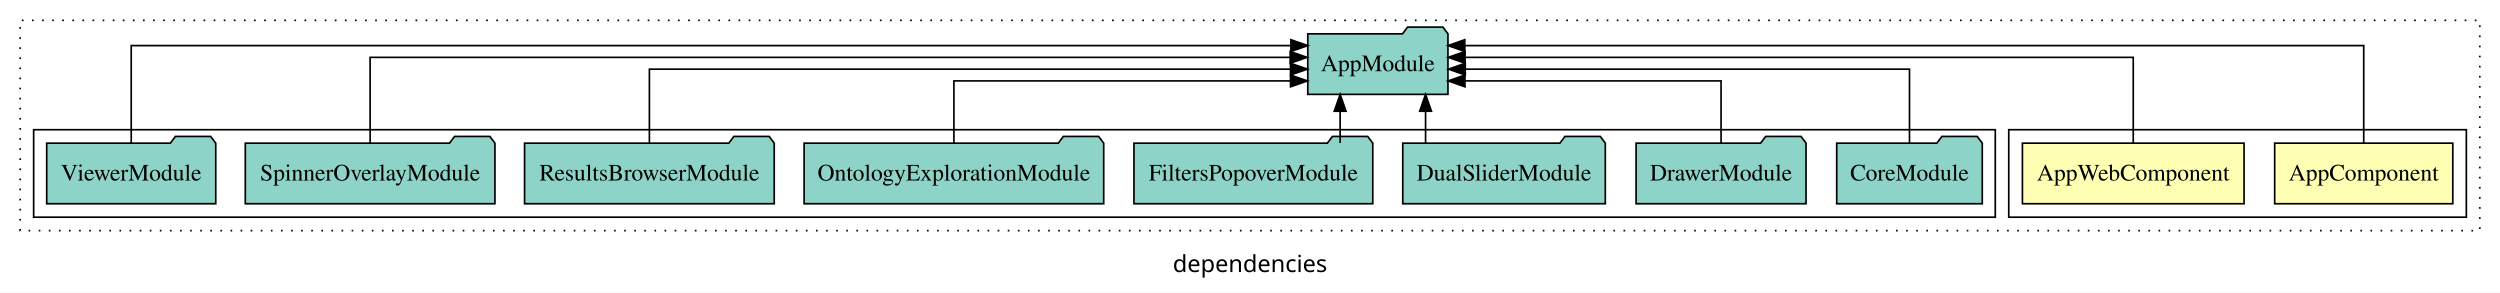
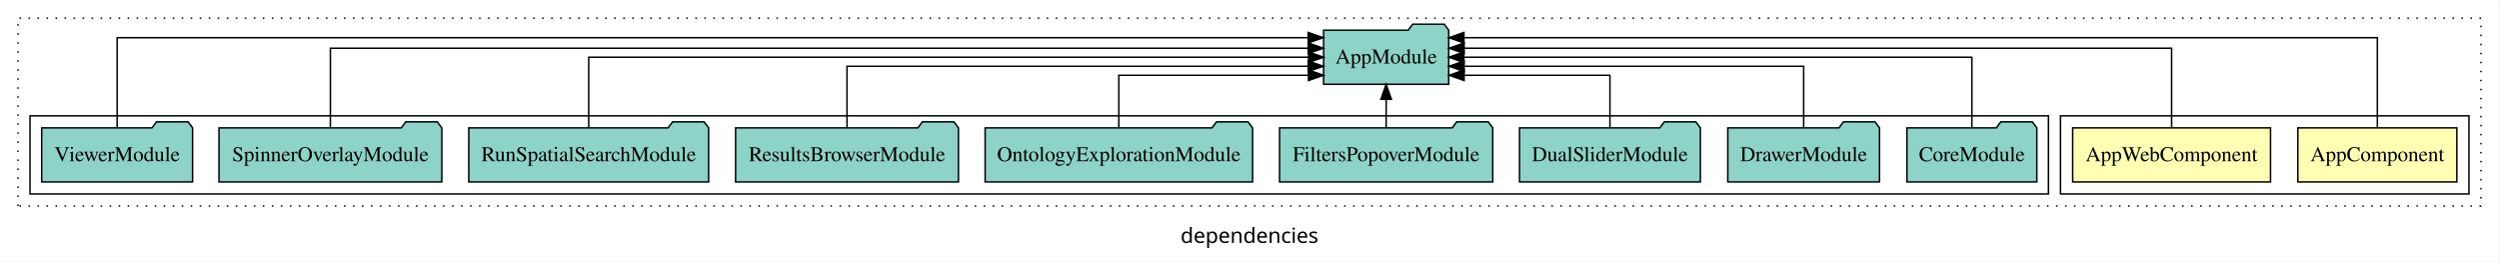
- <svg xmlns="http://www.w3.org/2000/svg" width="1486pt" height="174pt" viewBox="0.00 0.00 1486.00 173.80">
+ <svg xmlns="http://www.w3.org/2000/svg" width="1664pt" height="174pt" viewBox="0.00 0.00 1664.00 173.80">
  <g id="graph0" class="graph" transform="scale(1 1) rotate(0) translate(4 169.8)">
-     <polygon fill="white" stroke="transparent" points="-4,4 -4,-169.8 1482,-169.8 1482,4 -4,4" />
-     <text text-anchor="middle" x="739" y="-8.2" font-family="sans-serif" font-size="14.00">dependencies</text>
+     <polygon fill="white" stroke="transparent" points="-4,4 -4,-169.8 1660,-169.8 1660,4 -4,4" />
+     <text text-anchor="middle" x="828" y="-8.2" font-family="sans-serif" font-size="14.00">dependencies</text>
    <g id="clust1" class="cluster">
-       <polygon fill="none" stroke="black" stroke-dasharray="1,5" points="8,-32.8 8,-157.8 1470,-157.8 1470,-32.8 8,-32.8" />
+       <polygon fill="none" stroke="black" stroke-dasharray="1,5" points="8,-32.8 8,-157.8 1648,-157.8 1648,-32.8 8,-32.8" />
    </g>
    <g id="clust2" class="cluster">
-       <polygon fill="none" stroke="black" points="1190,-40.8 1190,-92.8 1462,-92.8 1462,-40.8 1190,-40.8" />
+       <polygon fill="none" stroke="black" points="1368,-40.8 1368,-92.8 1640,-92.8 1640,-40.8 1368,-40.8" />
    </g>
    <g id="clust5" class="cluster">
-       <polygon fill="none" stroke="black" points="16,-40.8 16,-92.8 1182,-92.8 1182,-40.8 16,-40.8" />
+       <polygon fill="none" stroke="black" points="16,-40.8 16,-92.8 1360,-92.8 1360,-40.8 16,-40.8" />
    </g>
    <g id="node1" class="node">
-       <polygon fill="#ffffb3" stroke="black" points="1453.94,-84.8 1348.06,-84.8 1348.06,-48.8 1453.94,-48.8 1453.94,-84.8" />
-       <text text-anchor="middle" x="1401" y="-62.6" font-family="Times,serif" font-size="14.00">AppComponent</text>
+       <polygon fill="#ffffb3" stroke="black" points="1631.94,-84.8 1526.06,-84.8 1526.06,-48.8 1631.94,-48.8 1631.94,-84.8" />
+       <text text-anchor="middle" x="1579" y="-62.6" font-family="Times,serif" font-size="14.00">AppComponent</text>
    </g>
    <g id="node3" class="node">
-       <polygon fill="#8dd3c7" stroke="black" points="856.66,-149.8 853.66,-153.8 832.66,-153.8 829.66,-149.8 773.34,-149.8 773.34,-113.8 856.66,-113.8 856.66,-149.8" />
-       <text text-anchor="middle" x="815" y="-127.6" font-family="Times,serif" font-size="14.00">AppModule</text>
+       <polygon fill="#8dd3c7" stroke="black" points="960.66,-149.8 957.66,-153.8 936.66,-153.8 933.66,-149.8 877.34,-149.8 877.34,-113.8 960.66,-113.8 960.66,-149.8" />
+       <text text-anchor="middle" x="919" y="-127.6" font-family="Times,serif" font-size="14.00">AppModule</text>
    </g>
    <g id="edge1" class="edge">
-       <path fill="none" stroke="black" d="M1401,-84.81C1401,-107.29 1401,-142.8 1401,-142.8 1401,-142.8 866.67,-142.8 866.67,-142.8" />
-       <polygon fill="black" stroke="black" points="866.67,-139.3 856.67,-142.8 866.67,-146.3 866.67,-139.3" />
+       <path fill="none" stroke="black" d="M1579,-84.89C1579,-107.93 1579,-144.8 1579,-144.8 1579,-144.8 970.79,-144.8 970.79,-144.8" />
+       <polygon fill="black" stroke="black" points="970.79,-141.3 960.79,-144.8 970.79,-148.3 970.79,-141.3" />
    </g>
    <g id="node2" class="node">
-       <polygon fill="#ffffb3" stroke="black" points="1329.87,-84.8 1198.13,-84.8 1198.13,-48.8 1329.87,-48.8 1329.87,-84.8" />
-       <text text-anchor="middle" x="1264" y="-62.6" font-family="Times,serif" font-size="14.00">AppWebComponent</text>
+       <polygon fill="#ffffb3" stroke="black" points="1507.87,-84.8 1376.13,-84.8 1376.13,-48.8 1507.87,-48.8 1507.87,-84.8" />
+       <text text-anchor="middle" x="1442" y="-62.6" font-family="Times,serif" font-size="14.00">AppWebComponent</text>
    </g>
    <g id="edge2" class="edge">
-       <path fill="none" stroke="black" d="M1264,-84.93C1264,-105.37 1264,-135.8 1264,-135.8 1264,-135.8 866.84,-135.8 866.84,-135.8" />
-       <polygon fill="black" stroke="black" points="866.84,-132.3 856.84,-135.8 866.84,-139.3 866.84,-132.3" />
+       <path fill="none" stroke="black" d="M1442,-85.08C1442,-106.12 1442,-137.8 1442,-137.8 1442,-137.8 970.92,-137.8 970.92,-137.8" />
+       <polygon fill="black" stroke="black" points="970.92,-134.3 960.92,-137.8 970.92,-141.3 970.92,-134.3" />
    </g>
    <g id="node4" class="node">
-       <polygon fill="#8dd3c7" stroke="black" points="1174.26,-84.8 1171.26,-88.8 1150.26,-88.8 1147.26,-84.8 1087.74,-84.8 1087.74,-48.8 1174.26,-48.8 1174.26,-84.8" />
-       <text text-anchor="middle" x="1131" y="-62.6" font-family="Times,serif" font-size="14.00">CoreModule</text>
+       <polygon fill="#8dd3c7" stroke="black" points="1352.26,-84.8 1349.26,-88.8 1328.26,-88.8 1325.26,-84.8 1265.74,-84.8 1265.74,-48.8 1352.26,-48.8 1352.26,-84.8" />
+       <text text-anchor="middle" x="1309" y="-62.6" font-family="Times,serif" font-size="14.00">CoreModule</text>
    </g>
    <g id="edge3" class="edge">
-       <path fill="none" stroke="black" d="M1131,-85.07C1131,-103.36 1131,-128.8 1131,-128.8 1131,-128.8 866.96,-128.8 866.96,-128.8" />
-       <polygon fill="black" stroke="black" points="866.96,-125.3 856.96,-128.8 866.96,-132.3 866.96,-125.3" />
+       <path fill="none" stroke="black" d="M1309,-84.91C1309,-104.14 1309,-131.8 1309,-131.8 1309,-131.8 970.74,-131.8 970.74,-131.8" />
+       <polygon fill="black" stroke="black" points="970.74,-128.3 960.74,-131.8 970.74,-135.3 970.74,-128.3" />
    </g>
    <g id="node5" class="node">
-       <polygon fill="#8dd3c7" stroke="black" points="1069.51,-84.8 1066.51,-88.8 1045.51,-88.8 1042.51,-84.8 968.49,-84.8 968.49,-48.8 1069.51,-48.8 1069.51,-84.8" />
-       <text text-anchor="middle" x="1019" y="-62.6" font-family="Times,serif" font-size="14.00">DrawerModule</text>
+       <polygon fill="#8dd3c7" stroke="black" points="1247.51,-84.8 1244.51,-88.8 1223.51,-88.8 1220.51,-84.8 1146.49,-84.8 1146.49,-48.8 1247.51,-48.8 1247.51,-84.8" />
+       <text text-anchor="middle" x="1197" y="-62.6" font-family="Times,serif" font-size="14.00">DrawerModule</text>
    </g>
    <g id="edge4" class="edge">
-       <path fill="none" stroke="black" d="M1019,-84.81C1019,-100.85 1019,-121.8 1019,-121.8 1019,-121.8 866.77,-121.8 866.77,-121.8" />
-       <polygon fill="black" stroke="black" points="866.77,-118.3 856.77,-121.8 866.77,-125.3 866.77,-118.3" />
+       <path fill="none" stroke="black" d="M1197,-84.82C1197,-102.17 1197,-125.8 1197,-125.8 1197,-125.8 970.92,-125.8 970.92,-125.8" />
+       <polygon fill="black" stroke="black" points="970.92,-122.3 960.92,-125.8 970.92,-129.3 970.92,-122.3" />
    </g>
    <g id="node6" class="node">
-       <polygon fill="#8dd3c7" stroke="black" points="950.2,-84.8 947.2,-88.8 926.2,-88.8 923.2,-84.8 829.8,-84.8 829.8,-48.8 950.2,-48.8 950.2,-84.8" />
-       <text text-anchor="middle" x="890" y="-62.6" font-family="Times,serif" font-size="14.00">DualSliderModule</text>
+       <polygon fill="#8dd3c7" stroke="black" points="1128.2,-84.8 1125.2,-88.8 1104.2,-88.8 1101.2,-84.8 1007.8,-84.8 1007.8,-48.8 1128.2,-48.8 1128.2,-84.8" />
+       <text text-anchor="middle" x="1068" y="-62.6" font-family="Times,serif" font-size="14.00">DualSliderModule</text>
    </g>
    <g id="edge5" class="edge">
-       <path fill="none" stroke="black" d="M843.36,-84.91C843.36,-84.91 843.36,-103.79 843.36,-103.79" />
-       <polygon fill="black" stroke="black" points="839.86,-103.79 843.36,-113.79 846.86,-103.79 839.86,-103.79" />
+       <path fill="none" stroke="black" d="M1068,-85.04C1068,-100.37 1068,-119.8 1068,-119.8 1068,-119.8 970.9,-119.8 970.9,-119.8" />
+       <polygon fill="black" stroke="black" points="970.9,-116.3 960.9,-119.8 970.9,-123.3 970.9,-116.3" />
    </g>
    <g id="node7" class="node">
-       <polygon fill="#8dd3c7" stroke="black" points="811.98,-84.8 808.98,-88.8 787.98,-88.8 784.98,-84.8 670.02,-84.8 670.02,-48.8 811.98,-48.8 811.98,-84.8" />
-       <text text-anchor="middle" x="741" y="-62.6" font-family="Times,serif" font-size="14.00">FiltersPopoverModule</text>
+       <polygon fill="#8dd3c7" stroke="black" points="989.98,-84.8 986.98,-88.8 965.98,-88.8 962.98,-84.8 848.02,-84.8 848.02,-48.8 989.98,-48.8 989.98,-84.8" />
+       <text text-anchor="middle" x="919" y="-62.6" font-family="Times,serif" font-size="14.00">FiltersPopoverModule</text>
    </g>
    <g id="edge6" class="edge">
-       <path fill="none" stroke="black" d="M792.58,-84.91C792.58,-84.91 792.58,-103.79 792.58,-103.79" />
-       <polygon fill="black" stroke="black" points="789.08,-103.79 792.58,-113.79 796.08,-103.79 789.08,-103.79" />
+       <path fill="none" stroke="black" d="M919,-84.91C919,-84.91 919,-103.79 919,-103.79" />
+       <polygon fill="black" stroke="black" points="915.5,-103.79 919,-113.79 922.5,-103.79 915.5,-103.79" />
    </g>
    <g id="node8" class="node">
-       <polygon fill="#8dd3c7" stroke="black" points="652.04,-84.8 649.04,-88.8 628.04,-88.8 625.04,-84.8 473.96,-84.8 473.96,-48.8 652.04,-48.8 652.04,-84.8" />
-       <text text-anchor="middle" x="563" y="-62.6" font-family="Times,serif" font-size="14.00">OntologyExplorationModule</text>
+       <polygon fill="#8dd3c7" stroke="black" points="830.04,-84.8 827.04,-88.8 806.04,-88.8 803.04,-84.8 651.96,-84.8 651.96,-48.8 830.04,-48.8 830.04,-84.8" />
+       <text text-anchor="middle" x="741" y="-62.6" font-family="Times,serif" font-size="14.00">OntologyExplorationModule</text>
    </g>
    <g id="edge7" class="edge">
-       <path fill="none" stroke="black" d="M563,-84.81C563,-100.85 563,-121.8 563,-121.8 563,-121.8 763.1,-121.8 763.1,-121.8" />
-       <polygon fill="black" stroke="black" points="763.1,-125.3 773.1,-121.8 763.1,-118.3 763.1,-125.3" />
+       <path fill="none" stroke="black" d="M741,-85.04C741,-100.37 741,-119.8 741,-119.8 741,-119.8 867.27,-119.8 867.27,-119.8" />
+       <polygon fill="black" stroke="black" points="867.27,-123.3 877.27,-119.8 867.27,-116.3 867.27,-123.3" />
    </g>
    <g id="node9" class="node">
-       <polygon fill="#8dd3c7" stroke="black" points="456.2,-84.8 453.2,-88.8 432.2,-88.8 429.2,-84.8 307.8,-84.8 307.8,-48.8 456.2,-48.8 456.2,-84.8" />
-       <text text-anchor="middle" x="382" y="-62.6" font-family="Times,serif" font-size="14.00">ResultsBrowserModule</text>
+       <polygon fill="#8dd3c7" stroke="black" points="634.2,-84.8 631.2,-88.8 610.2,-88.8 607.2,-84.8 485.8,-84.8 485.8,-48.8 634.2,-48.8 634.2,-84.8" />
+       <text text-anchor="middle" x="560" y="-62.6" font-family="Times,serif" font-size="14.00">ResultsBrowserModule</text>
    </g>
    <g id="edge8" class="edge">
-       <path fill="none" stroke="black" d="M382,-85.07C382,-103.36 382,-128.8 382,-128.8 382,-128.8 763.09,-128.8 763.09,-128.8" />
-       <polygon fill="black" stroke="black" points="763.09,-132.3 773.09,-128.8 763.09,-125.3 763.09,-132.3" />
+       <path fill="none" stroke="black" d="M560,-84.82C560,-102.17 560,-125.8 560,-125.8 560,-125.8 867.12,-125.8 867.12,-125.8" />
+       <polygon fill="black" stroke="black" points="867.12,-129.3 877.12,-125.8 867.12,-122.3 867.12,-129.3" />
    </g>
    <g id="node10" class="node">
+       <polygon fill="#8dd3c7" stroke="black" points="467.86,-84.8 464.86,-88.8 443.86,-88.8 440.86,-84.8 308.14,-84.8 308.14,-48.8 467.86,-48.8 467.86,-84.8" />
+       <text text-anchor="middle" x="388" y="-62.6" font-family="Times,serif" font-size="14.00">RunSpatialSearchModule</text>
+     </g>
+     <g id="edge9" class="edge">
+       <path fill="none" stroke="black" d="M388,-84.91C388,-104.14 388,-131.8 388,-131.8 388,-131.8 867.33,-131.8 867.33,-131.8" />
+       <polygon fill="black" stroke="black" points="867.33,-135.3 877.33,-131.8 867.33,-128.3 867.33,-135.3" />
+     </g>
+     <g id="node11" class="node">
      <polygon fill="#8dd3c7" stroke="black" points="290.19,-84.8 287.19,-88.8 266.19,-88.8 263.19,-84.8 141.81,-84.8 141.81,-48.8 290.19,-48.8 290.19,-84.8" />
      <text text-anchor="middle" x="216" y="-62.6" font-family="Times,serif" font-size="14.00">SpinnerOverlayModule</text>
    </g>
-     <g id="edge9" class="edge">
-       <path fill="none" stroke="black" d="M216,-84.93C216,-105.37 216,-135.8 216,-135.8 216,-135.8 762.88,-135.8 762.88,-135.8" />
-       <polygon fill="black" stroke="black" points="762.88,-139.3 772.88,-135.8 762.88,-132.3 762.88,-139.3" />
+     <g id="edge10" class="edge">
+       <path fill="none" stroke="black" d="M216,-85.08C216,-106.12 216,-137.8 216,-137.8 216,-137.8 867.13,-137.8 867.13,-137.8" />
+       <polygon fill="black" stroke="black" points="867.13,-141.3 877.13,-137.8 867.13,-134.3 867.13,-141.3" />
    </g>
-     <g id="node11" class="node">
+     <g id="node12" class="node">
      <polygon fill="#8dd3c7" stroke="black" points="124.24,-84.8 121.24,-88.8 100.24,-88.8 97.24,-84.8 23.76,-84.8 23.76,-48.8 124.24,-48.8 124.24,-84.8" />
      <text text-anchor="middle" x="74" y="-62.6" font-family="Times,serif" font-size="14.00">ViewerModule</text>
    </g>
-     <g id="edge10" class="edge">
-       <path fill="none" stroke="black" d="M74,-84.81C74,-107.29 74,-142.8 74,-142.8 74,-142.8 763.31,-142.8 763.31,-142.8" />
-       <polygon fill="black" stroke="black" points="763.31,-146.3 773.31,-142.8 763.31,-139.3 763.31,-146.3" />
+     <g id="edge11" class="edge">
+       <path fill="none" stroke="black" d="M74,-84.89C74,-107.93 74,-144.8 74,-144.8 74,-144.8 867.1,-144.8 867.1,-144.8" />
+       <polygon fill="black" stroke="black" points="867.1,-148.3 877.1,-144.8 867.1,-141.3 867.1,-148.3" />
    </g>
  </g>
</svg>
